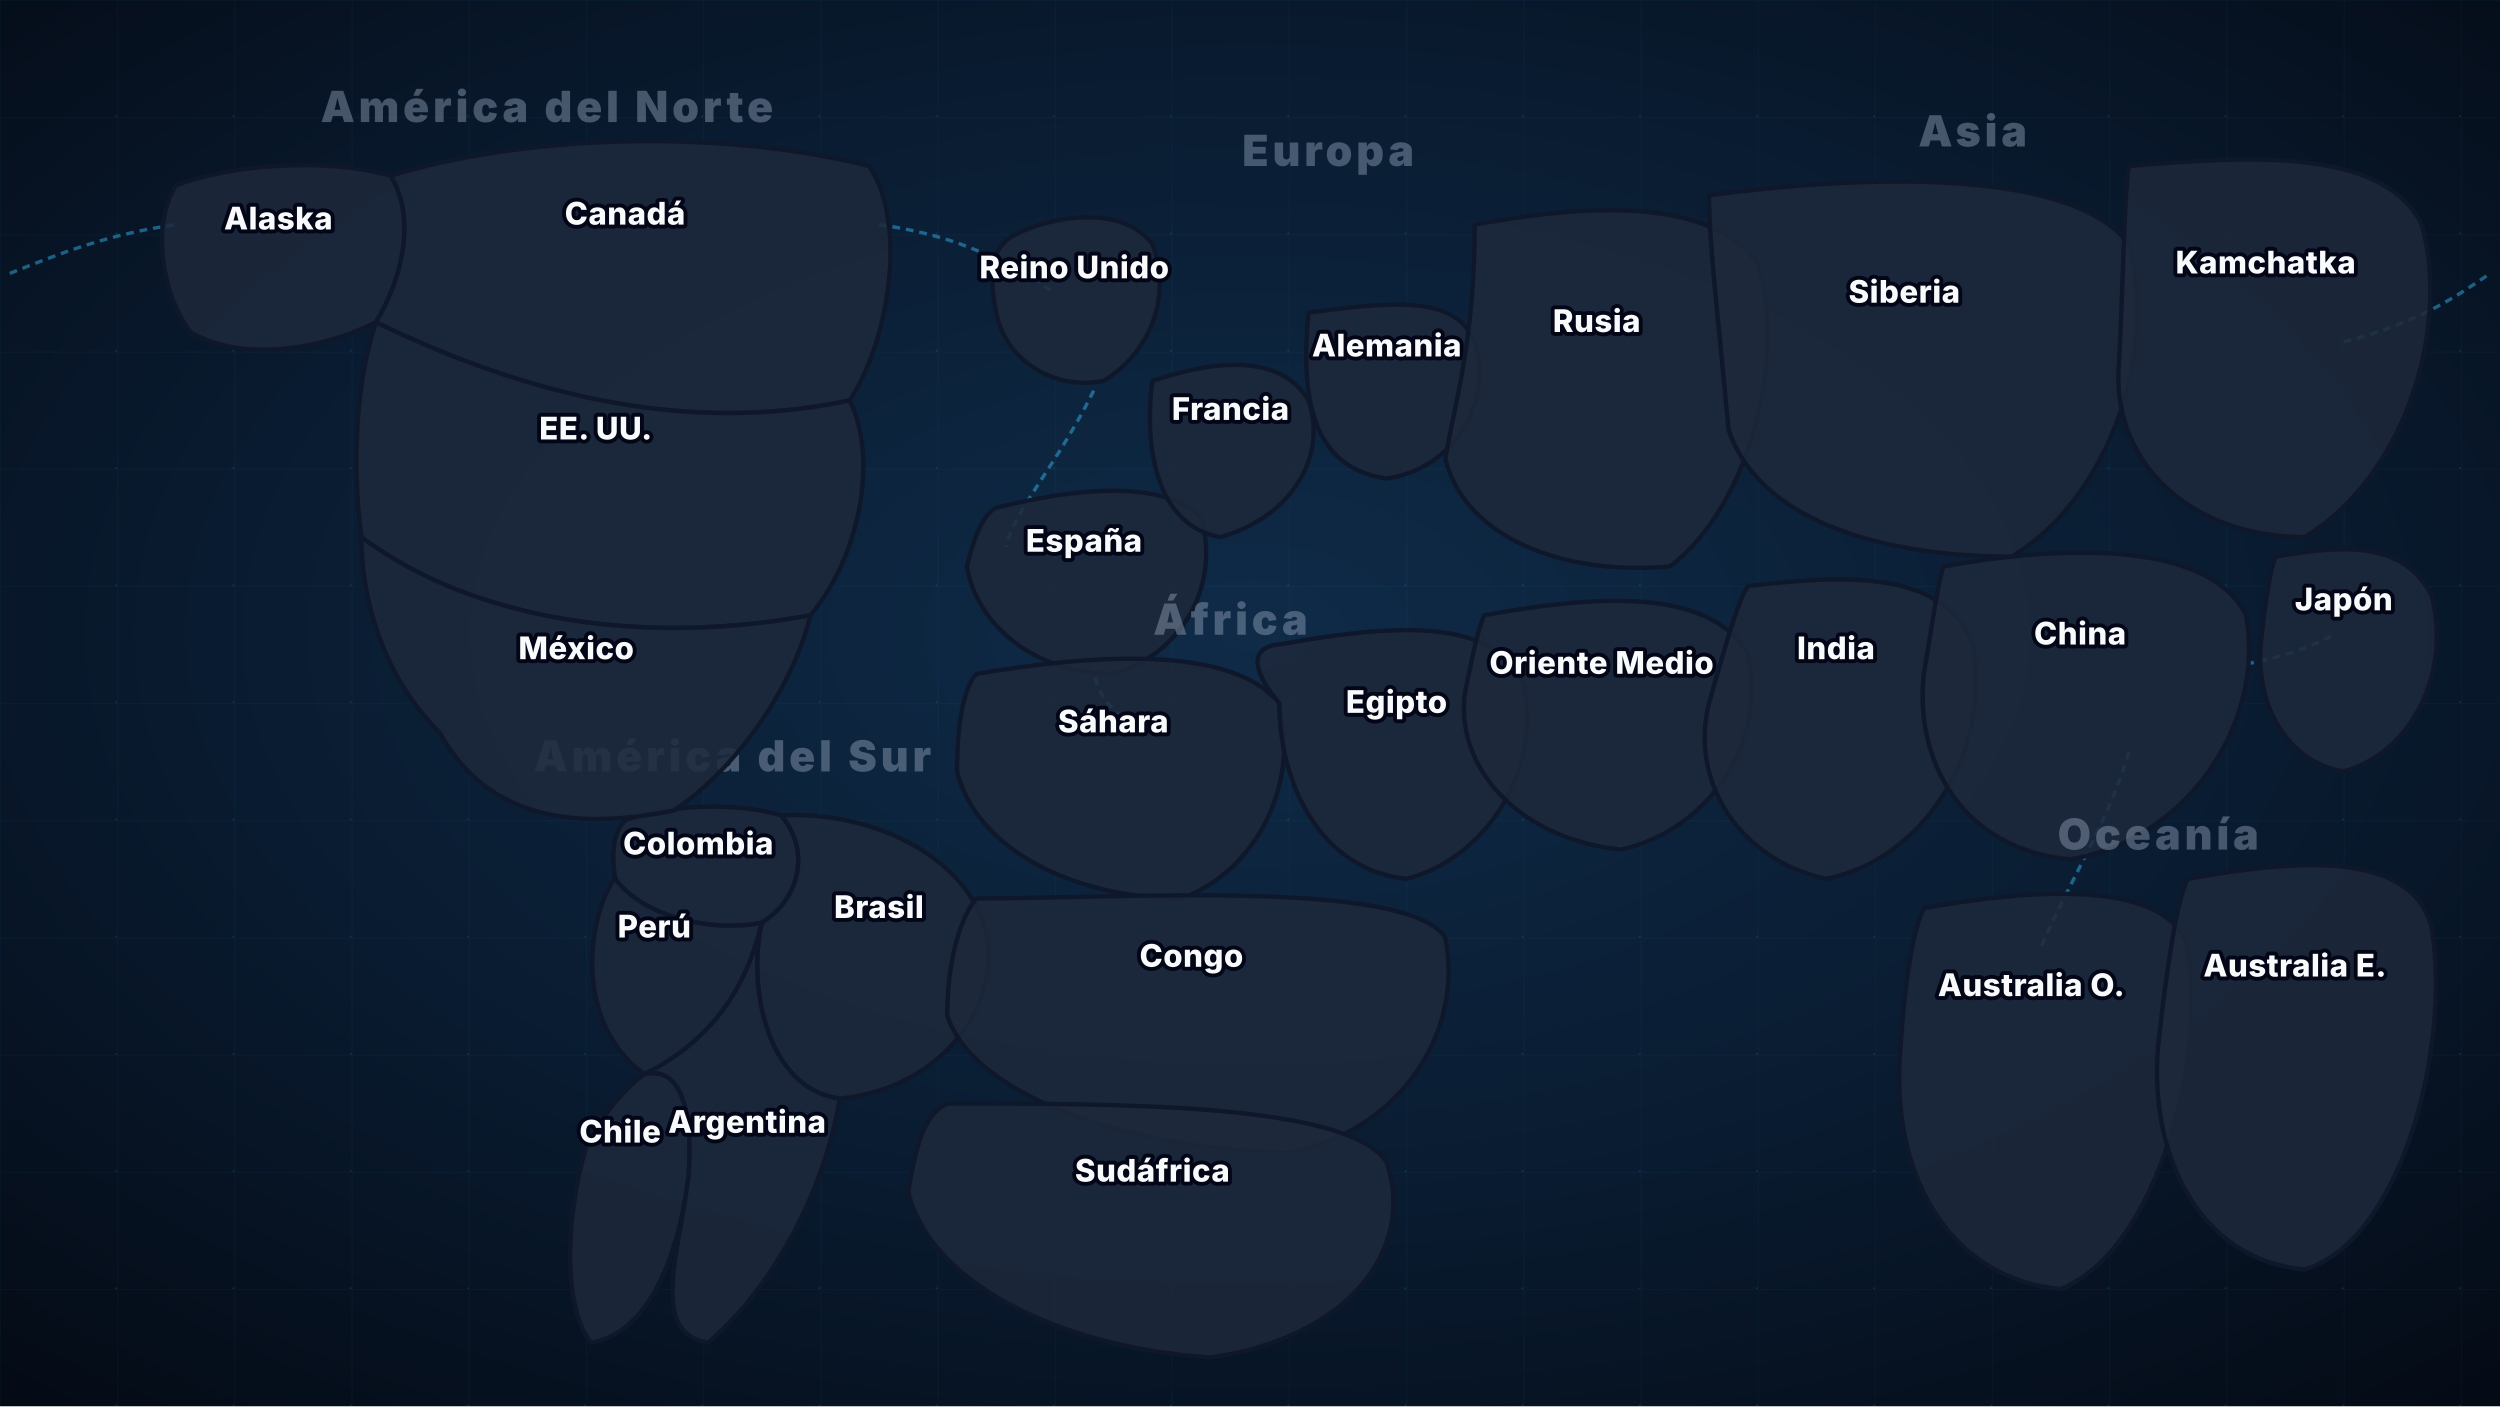
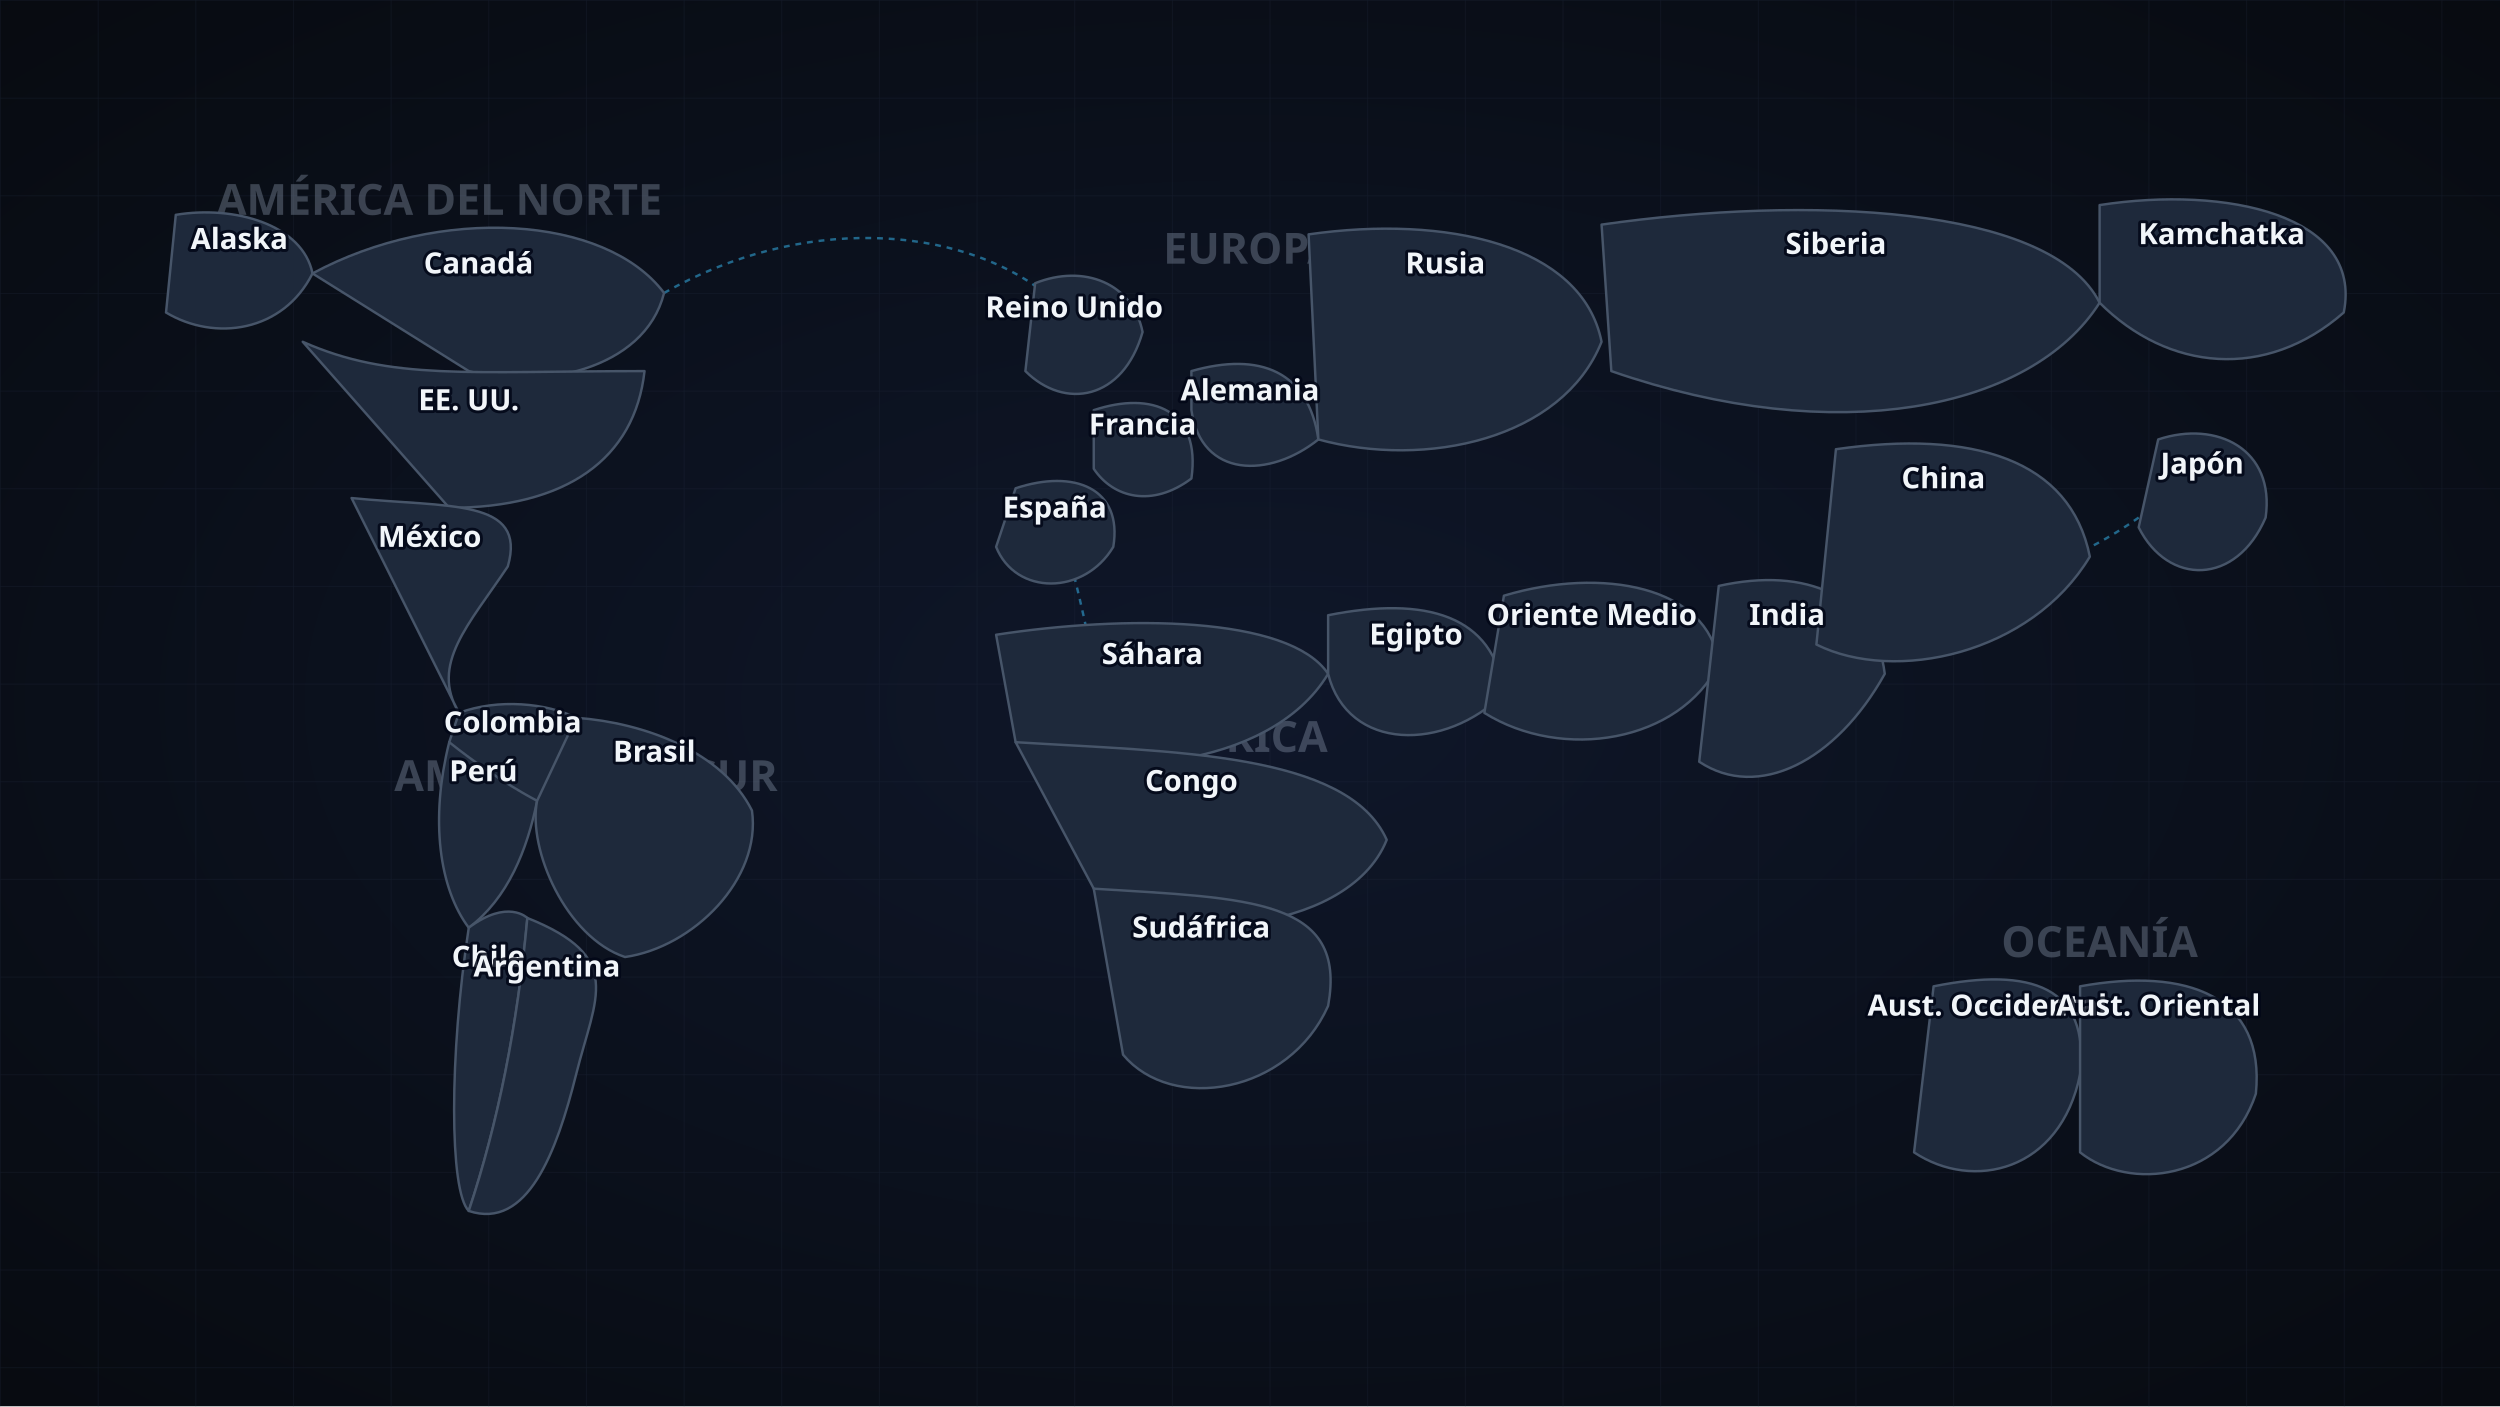
<svg xmlns="http://www.w3.org/2000/svg" viewBox="0 0 2560 1440" id="map-base-tactical-50-001">
  <defs>
+     <radialGradient id="ocean-50" cx="50%" cy="50%" r="75%">
+       <stop offset="0%" stop-color="#0f172a" />
+       <stop offset="100%" stop-color="#070a0f" />
+     </radialGradient>
+     <pattern id="grid-50" width="100" height="100" patternUnits="userSpaceOnUse">
+       <path d="M 100 0 L 0 0 0 100" fill="none" stroke="#1e293b" stroke-width="1" opacity="0.5" />
+     </pattern>
    <style>
-       .territory {
-         fill: rgba(30, 41, 59, 0.85);
-         stroke: #0f172a;
-         stroke-width: 4.5;
-         stroke-linejoin: round;
-         stroke-linecap: round;
-         cursor: pointer;
-         transition: fill 0.2s cubic-bezier(0.4, 0, 0.2, 1), stroke 0.2s cubic-bezier(0.4, 0, 0.2, 1), filter 0.2s ease;
-       }
-       .territory:hover {
-         stroke: #38bdf8;
-         stroke-width: 5;
-         filter: brightness(1.3) drop-shadow(0 0 8px rgba(56, 189, 248, 0.4));
-       }
-       .territory.selected {
-         stroke: #fbbf24;
-         stroke-width: 5.5;
-         filter: brightness(1.4) drop-shadow(0 0 12px rgba(251, 191, 36, 0.6));
-       }
-       .territory.attack-source {
-         stroke: #0284c7;
-         stroke-width: 5.5;
-         filter: brightness(1.3);
-       }
-       .territory.attack-target {
-         stroke: #ef4444;
-         stroke-width: 5.5;
-         stroke-dasharray: 10 5;
-         filter: brightness(1.3) drop-shadow(0 0 10px rgba(239, 68, 68, 0.6));
-       }
-       .territory-label {
-         fill: #f8fafc;
-         font-family: ui-sans-serif, system-ui, -apple-system, sans-serif;
-         font-size: 32px;
-         font-weight: 800;
-         paint-order: stroke;
-         stroke: #020617;
-         stroke-width: 8px;
-         stroke-linejoin: round;
-         pointer-events: none;
-         text-anchor: middle;
-         user-select: none;
-         letter-spacing: 0.5px;
-       }
-       .continent-title {
-         fill: rgba(148, 163, 184, 0.45);
-         font-family: ui-sans-serif, system-ui, -apple-system, sans-serif;
-         font-size: 44px;
-         font-weight: 900;
-         letter-spacing: 4px;
-         pointer-events: none;
-         text-anchor: middle;
-         text-transform: uppercase;
-       }
-       .sea-route {
-         stroke: rgba(56, 189, 248, 0.45);
-         stroke-width: 3.5;
-         stroke-dasharray: 8 6;
-         fill: none;
-         pointer-events: none;
-       }
+       .ocean-bg { fill: url(#ocean-50); }
+       .grid-layer { fill: url(#grid-50); }
+       .sea-route { stroke: #38bdf8; stroke-width: 2.5; stroke-dasharray: 6 6; fill: none; opacity: 0.5; pointer-events: none; }
+       .territory { fill: #1e293b; stroke: #475569; stroke-width: 2.5; stroke-linejoin: round; stroke-linecap: round; cursor: pointer; transition: fill 0.2s, stroke 0.2s; }
+       .territory:hover { fill: #334155; stroke: #38bdf8; filter: drop-shadow(0px 0px 8px rgba(56, 189, 248, 0.6)); }
+       .territory.selected { stroke: #f59e0b; stroke-width: 4; }
+       .territory.attack-source { stroke: #22c55e; stroke-width: 4; }
+       .territory.attack-target { stroke: #ef4444; stroke-width: 4; }
+       .territory-label { font-family: ui-sans-serif, system-ui, sans-serif; font-weight: 700; font-size: 30px; fill: #f1f5f9; paint-order: stroke; stroke: rgba(2, 6, 23, 0.85); stroke-width: 6px; stroke-linejoin: round; pointer-events: none; text-anchor: middle; }
+       .continent-title { font-family: sans-serif; font-weight: 900; font-size: 44px; fill: #94a3b8; opacity: 0.35; pointer-events: none; text-anchor: middle; }
    </style>
-     <radialGradient id="ocean-grad" cx="50%" cy="45%" r="75%">
-       <stop offset="0%" stop-color="#0f2b48" />
-       <stop offset="55%" stop-color="#091b30" />
-       <stop offset="100%" stop-color="#040a14" />
-     </radialGradient>
-     <pattern id="ocean-grid" width="120" height="120" patternUnits="userSpaceOnUse">
-       <path d="M 120 0 L 0 0 0 120" fill="none" stroke="rgba(56, 189, 248, 0.05)" stroke-width="1.5" />
-       <circle cx="120" cy="120" r="2" fill="rgba(56, 189, 248, 0.15)" />
-     </pattern>
  </defs>
-   <rect x="0" y="0" width="2560" height="1440" fill="url(#ocean-grad)" />
-   <rect x="0" y="0" width="2560" height="1440" fill="url(#ocean-grid)" />
+   <rect width="2560" height="1440" class="ocean-bg" />
+   <rect width="2560" height="1440" class="grid-layer" />
  <g id="sea-routes">
-     <path class="sea-route" d="M 900 230 C 970 240, 1020 260, 1080 300" />
-     <path class="sea-route" d="M 1120 400 C 1080 480, 1040 520, 1030 560" />
-     <path class="sea-route" d="M 1120 680 C 1120 710, 1140 730, 1160 740" />
-     <path class="sea-route" d="M 2300 680 C 2350 670, 2370 660, 2390 650" />
-     <path class="sea-route" d="M 2400 350 C 2480 330, 2520 300, 2550 280 M 10 280 C 60 260, 110 240, 180 230" />
-     <path class="sea-route" d="M 2180 770 C 2160 840, 2120 900, 2090 970" />
+     <path class="sea-route" d="M 680 300 C 820 220, 980 230, 1070 300" />
+     <path class="sea-route" d="M 1100 590 Q 1110 630, 1120 680" />
+     <path class="sea-route" d="M 2010 610 Q 2120 580, 2190 530" />
  </g>
  <g id="continent-south-america">
-     <text x="750" y="790" class="continent-title">América del Sur</text>
-     <path id="territory-south-america-colombia" class="territory" d="M 640 840 C 680 825, 750 820, 800 835 C 830 870, 820 920, 780 945 C 730 955, 660 940, 630 900 C 625 870, 630 850, 640 840 Z" />
-     <text x="715" y="875" class="territory-label">Colombia</text>
-     <path id="territory-south-america-peru" class="territory" d="M 630 900 C 660 940, 730 955, 780 945 C 765 1010, 730 1065, 660 1100 C 610 1065, 595 995, 615 930 C 620 915, 625 905, 630 900 Z" />
-     <text x="670" y="960" class="territory-label">Perú</text>
-     <path id="territory-south-america-brazil" class="territory" d="M 800 835 C 890 830, 990 875, 1010 955 C 1025 1035, 960 1115, 860 1125 C 785 1115, 765 1010, 780 945 C 820 920, 830 870, 800 835 Z" />
-     <text x="900" y="940" class="territory-label">Brasil</text>
-     <path id="territory-south-america-chile" class="territory" d="M 660 1100 C 700 1090, 710 1145, 705 1205 C 695 1285, 665 1365, 605 1375 C 575 1335, 580 1245, 600 1175 C 620 1135, 645 1110, 660 1100 Z" />
-     <text x="635" y="1170" class="territory-label">Chile</text>
-     <path id="territory-south-america-argentina" class="territory" d="M 780 945 C 765 1010, 785 1115, 860 1125 C 845 1215, 795 1315, 725 1375 C 665 1365, 695 1285, 705 1205 C 710 1145, 700 1090, 660 1100 C 730 1065, 765 1010, 780 945 Z" />
-     <text x="765" y="1160" class="territory-label">Argentina</text>
+     <text x="600" y="810" class="continent-title">AMÉRICA DEL SUR</text>
+     <path id="territory-south-america-colombia" class="territory" d="M 470 730 C 510 715, 560 720, 590 735 C 610 760, 580 800, 550 820 C 510 830, 470 800, 460 760 Z" />
+     <path id="territory-south-america-peru" class="territory" d="M 460 760 C 510 800, 550 820, 550 820 C 540 870, 520 920, 480 950 C 450 910, 440 840, 460 760 Z" />
+     <path id="territory-south-america-brazil" class="territory" d="M 590 735 C 660 740, 740 770, 770 830 C 780 900, 710 970, 640 980 C 580 960, 540 870, 550 820 Z" />
+     <path id="territory-south-america-chile" class="territory" d="M 480 950 C 520 920, 540 940, 540 940 C 530 1050, 510 1150, 480 1240 C 460 1220, 460 1080, 480 950 Z" />
+     <path id="territory-south-america-argentina" class="territory" d="M 540 940 C 640 980, 610 1020, 590 1100 C 570 1180, 540 1260, 480 1240 C 510 1150, 530 1050, 540 940 Z" />
  </g>
  <g id="continent-north-america">
-     <text x="560" y="125" class="continent-title">América del Norte</text>
-     <path id="territory-north-america-alaska" class="territory" d="M 180 190 C 230 170, 330 160, 400 180 C 425 220, 415 280, 385 330 C 325 360, 245 370, 195 340 C 165 300, 155 230, 180 190 Z" />
-     <text x="285" y="235" class="territory-label">Alaska</text>
-     <path id="territory-north-america-canada" class="territory" d="M 400 180 C 530 140, 730 130, 890 170 C 930 230, 910 350, 870 410 C 730 440, 570 420, 385 330 C 415 280, 425 220, 400 180 Z" />
-     <text x="640" y="230" class="territory-label">Canadá</text>
-     <path id="territory-north-america-usa" class="territory" d="M 385 330 C 570 420, 730 440, 870 410 C 900 470, 880 570, 830 630 C 670 660, 490 640, 370 550 C 360 470, 365 390, 385 330 Z" />
-     <text x="610" y="450" class="territory-label">EE. UU.</text>
-     <path id="territory-north-america-mexico" class="territory" d="M 370 550 C 490 640, 670 660, 830 630 C 810 710, 750 790, 690 830 C 590 850, 500 840, 450 750 C 390 690, 370 610, 370 550 Z" />
-     <text x="590" y="675" class="territory-label">México</text>
+     <text x="450" y="220" class="continent-title">AMÉRICA DEL NORTE</text>
+     <path id="territory-north-america-alaska" class="territory" d="M 180 220 C 240 210, 310 230, 320 280 C 290 340, 220 350, 170 320 Z" />
+     <path id="territory-north-america-canada" class="territory" d="M 320 280 C 450 210, 620 220, 680 300 C 660 380, 550 400, 480 380 Z" />
+     <path id="territory-north-america-usa" class="territory" d="M 310 350 C 400 390, 480 380, 660 380 C 650 470, 580 520, 460 520 Z" />
+     <path id="territory-north-america-mexico" class="territory" d="M 360 510 C 460 520, 540 510, 520 580 C 480 640, 440 680, 470 730 Z" />
  </g>
  <g id="continent-europe">
-     <text x="1360" y="170" class="continent-title">Europa</text>
-     <path id="territory-europe-uk" class="territory" d="M 1040 240 C 1080 220, 1150 210, 1180 250 C 1200 300, 1180 360, 1130 390 C 1080 400, 1030 370, 1020 320 C 1010 270, 1020 250, 1040 240 Z" />
-     <text x="1100" y="285" class="territory-label">Reino Unido</text>
-     <path id="territory-europe-spain" class="territory" d="M 1020 520 C 1100 500, 1190 490, 1230 530 C 1250 600, 1210 670, 1140 690 C 1060 690, 1000 640, 990 580 C 1000 540, 1010 525, 1020 520 Z" />
-     <text x="1110" y="565" class="territory-label">España</text>
-     <path id="territory-europe-france" class="territory" d="M 1180 390 C 1240 370, 1310 360, 1340 410 C 1360 470, 1320 530, 1250 550 C 1190 540, 1170 470, 1180 390 Z" />
-     <text x="1260" y="430" class="territory-label">Francia</text>
-     <path id="territory-europe-germany" class="territory" d="M 1340 320 C 1420 310, 1490 300, 1510 350 C 1530 410, 1490 480, 1420 490 C 1350 480, 1330 420, 1340 320 Z" />
-     <text x="1420" y="365" class="territory-label">Alemania</text>
-     <path id="territory-europe-russia" class="territory" d="M 1510 230 C 1620 210, 1750 200, 1800 270 C 1830 370, 1790 520, 1710 580 C 1600 590, 1500 550, 1480 470 C 1490 410, 1510 350, 1510 230 Z" />
-     <text x="1635" y="340" class="territory-label">Rusia</text>
+     <text x="1280" y="270" class="continent-title">EUROPA</text>
+     <path id="territory-europe-uk" class="territory" d="M 1060 290 C 1110 270, 1160 290, 1170 340 C 1150 410, 1090 420, 1050 380 Z" />
+     <path id="territory-europe-spain" class="territory" d="M 1040 500 C 1100 480, 1150 500, 1140 560 C 1110 610, 1040 610, 1020 560 Z" />
+     <path id="territory-europe-france" class="territory" d="M 1120 420 C 1180 400, 1230 420, 1220 490 C 1180 520, 1140 510, 1120 480 Z" />
+     <path id="territory-europe-germany" class="territory" d="M 1220 380 C 1290 360, 1340 380, 1350 450 C 1300 490, 1230 490, 1220 420 Z" />
+     <path id="territory-europe-russia" class="territory" d="M 1340 240 C 1480 220, 1620 250, 1640 350 C 1600 450, 1460 480, 1350 450 Z" />
  </g>
  <g id="continent-africa">
-     <text x="1260" y="650" class="continent-title">África</text>
-     <path id="territory-africa-sahara" class="territory" d="M 1000 690 C 1120 670, 1260 660, 1310 720 C 1330 800, 1290 890, 1210 920 C 1100 920, 1000 870, 980 790 C 980 730, 990 700, 1000 690 Z" />
-     <text x="1140" y="750" class="territory-label">Sáhara</text>
-     <path id="territory-africa-egypt" class="territory" d="M 1310 660 C 1420 640, 1530 630, 1560 700 C 1580 790, 1520 880, 1440 900 C 1350 890, 1310 800, 1310 720 C 1260 660, 1310 660, 1310 660 Z" />
-     <text x="1430" y="730" class="territory-label">Egipto</text>
-     <path id="territory-africa-congo" class="territory" d="M 1000 920 C 1150 920, 1440 900, 1480 960 C 1500 1060, 1430 1160, 1320 1180 C 1180 1180, 1000 1130, 970 1040 C 970 970, 990 930, 1000 920 Z" />
-     <text x="1220" y="990" class="territory-label">Congo</text>
-     <path id="territory-africa-south-africa" class="territory" d="M 970 1130 C 1150 1130, 1380 1130, 1420 1190 C 1450 1280, 1380 1370, 1240 1390 C 1080 1380, 950 1310, 930 1220 C 940 1160, 950 1140, 970 1130 Z" />
-     <text x="1180" y="1210" class="territory-label">Sudáfrica</text>
+     <text x="1280" y="770" class="continent-title">ÁFRICA</text>
+     <path id="territory-africa-sahara" class="territory" d="M 1020 650 C 1150 630, 1320 630, 1360 690 C 1300 790, 1120 800, 1040 760 Z" />
+     <path id="territory-africa-egypt" class="territory" d="M 1360 630 C 1460 610, 1530 630, 1540 710 C 1480 770, 1380 770, 1360 690 Z" />
+     <path id="territory-africa-congo" class="territory" d="M 1040 760 C 1200 770, 1380 770, 1420 860 C 1380 960, 1180 970, 1120 910 Z" />
+     <path id="territory-africa-south-africa" class="territory" d="M 1120 910 C 1280 920, 1380 920, 1360 1030 C 1320 1120, 1200 1140, 1150 1080 Z" />
  </g>
  <g id="continent-asia">
-     <text x="2020" y="150" class="continent-title">Asia</text>
-     <path id="territory-asia-middle-east" class="territory" d="M 1520 630 C 1630 610, 1750 600, 1790 670 C 1810 760, 1750 850, 1660 870 C 1560 860, 1490 790, 1500 710 C 1510 660, 1515 640, 1520 630 Z" />
-     <text x="1640" y="690" class="territory-label">Oriente Medio</text>
-     <path id="territory-asia-india" class="territory" d="M 1790 600 C 1880 590, 1990 580, 2020 660 C 2040 770, 1970 880, 1870 900 C 1780 880, 1730 800, 1750 720 C 1770 650, 1780 615, 1790 600 Z" />
-     <text x="1880" y="675" class="territory-label">India</text>
-     <path id="territory-asia-china" class="territory" d="M 1990 580 C 2100 560, 2260 550, 2300 630 C 2320 740, 2240 860, 2120 880 C 2010 870, 1960 780, 1970 690 C 1980 630, 1985 595, 1990 580 Z" />
-     <text x="2130" y="660" class="territory-label">China</text>
-     <path id="territory-asia-siberia" class="territory" d="M 1750 200 C 1900 180, 2120 170, 2180 250 C 2210 360, 2160 510, 2060 570 C 1920 570, 1800 530, 1770 440 C 1760 330, 1750 250, 1750 200 Z" />
-     <text x="1950" y="310" class="territory-label">Siberia</text>
-     <path id="territory-asia-kamchatka" class="territory" d="M 2180 170 C 2300 160, 2440 150, 2480 230 C 2510 340, 2460 490, 2360 550 C 2240 550, 2160 470, 2170 370 C 2175 270, 2175 200, 2180 170 Z" />
-     <text x="2320" y="280" class="territory-label">Kamchatka</text>
-     <path id="territory-asia-japan" class="territory" d="M 2330 570 C 2390 560, 2460 550, 2490 610 C 2510 690, 2470 770, 2400 790 C 2340 780, 2310 720, 2315 660 C 2320 610, 2325 585, 2330 570 Z" />
-     <text x="2400" y="625" class="territory-label">Japón</text>
+     <text x="1950" y="270" class="continent-title">ASIA</text>
+     <path id="territory-asia-middle-east" class="territory" d="M 1540 610 C 1640 580, 1750 600, 1760 680 C 1720 760, 1600 780, 1520 730 Z" />
+     <path id="territory-asia-india" class="territory" d="M 1760 600 C 1850 580, 1920 610, 1930 690 C 1880 780, 1800 820, 1740 780 Z" />
+     <path id="territory-asia-china" class="territory" d="M 1880 460 C 2020 440, 2120 470, 2140 570 C 2080 670, 1940 700, 1860 660 Z" />
+     <path id="territory-asia-siberia" class="territory" d="M 1640 230 C 1850 200, 2100 210, 2150 310 C 2080 420, 1880 460, 1650 380 Z" />
+     <path id="territory-asia-kamchatka" class="territory" d="M 2150 210 C 2280 190, 2420 220, 2400 320 C 2320 390, 2220 380, 2150 310 Z" />
+     <path id="territory-asia-japan" class="territory" d="M 2210 450 C 2270 430, 2330 460, 2320 530 C 2290 600, 2220 600, 2190 540 Z" />
  </g>
  <g id="continent-oceania">
-     <text x="2210" y="870" class="continent-title">Oceanía</text>
-     <path id="territory-australia-western" class="territory" d="M 1970 930 C 2080 910, 2220 900, 2240 970 C 2260 1080, 2210 1280, 2110 1320 C 2000 1310, 1940 1210, 1945 1090 C 1950 1000, 1960 950, 1970 930 Z" />
-     <text x="2080" y="1020" class="territory-label">Australia O.</text>
-     <path id="territory-australia-eastern" class="territory" d="M 2240 900 C 2350 880, 2470 870, 2490 950 C 2510 1070, 2460 1270, 2360 1300 C 2250 1290, 2200 1180, 2210 1070 C 2220 980, 2230 920, 2240 900 Z" />
-     <text x="2350" y="1000" class="territory-label">Australia E.</text>
+     <text x="2150" y="980" class="continent-title">OCEANÍA</text>
+     <path id="territory-australia-western" class="territory" d="M 1980 1010 C 2080 990, 2140 1010, 2130 1100 C 2110 1200, 2020 1220, 1960 1180 Z" />
+     <path id="territory-australia-eastern" class="territory" d="M 2130 1010 C 2240 990, 2320 1020, 2310 1120 C 2280 1210, 2180 1220, 2130 1180 Z" />
+   </g>
+   <g id="territory-labels">
+     <text x="525" y="750" class="territory-label">Colombia</text>
+     <text x="495" y="800" class="territory-label">Perú</text>
+     <text x="670" y="780" class="territory-label">Brasil</text>
+     <text x="500" y="990" class="territory-label">Chile</text>
+     <text x="560" y="1000" class="territory-label">Argentina</text>
+     <text x="245" y="255" class="territory-label">Alaska</text>
+     <text x="490" y="280" class="territory-label">Canadá</text>
+     <text x="480" y="420" class="territory-label">EE. UU.</text>
+     <text x="440" y="560" class="territory-label">México</text>
+     <text x="1100" y="325" class="territory-label">Reino Unido</text>
+     <text x="1080" y="530" class="territory-label">España</text>
+     <text x="1170" y="445" class="territory-label">Francia</text>
+     <text x="1280" y="410" class="territory-label">Alemania</text>
+     <text x="1480" y="280" class="territory-label">Rusia</text>
+     <text x="1180" y="680" class="territory-label">Sáhara</text>
+     <text x="1450" y="660" class="territory-label">Egipto</text>
+     <text x="1220" y="810" class="territory-label">Congo</text>
+     <text x="1230" y="960" class="territory-label">Sudáfrica</text>
+     <text x="1630" y="640" class="territory-label">Oriente Medio</text>
+     <text x="1830" y="640" class="territory-label">India</text>
+     <text x="1990" y="500" class="territory-label">China</text>
+     <text x="1880" y="260" class="territory-label">Siberia</text>
+     <text x="2275" y="250" class="territory-label">Kamchatka</text>
+     <text x="2255" y="485" class="territory-label">Japón</text>
+     <text x="2035" y="1040" class="territory-label">Aust. Occidental</text>
+     <text x="2210" y="1040" class="territory-label">Aust. Oriental</text>
  </g>
</svg>
